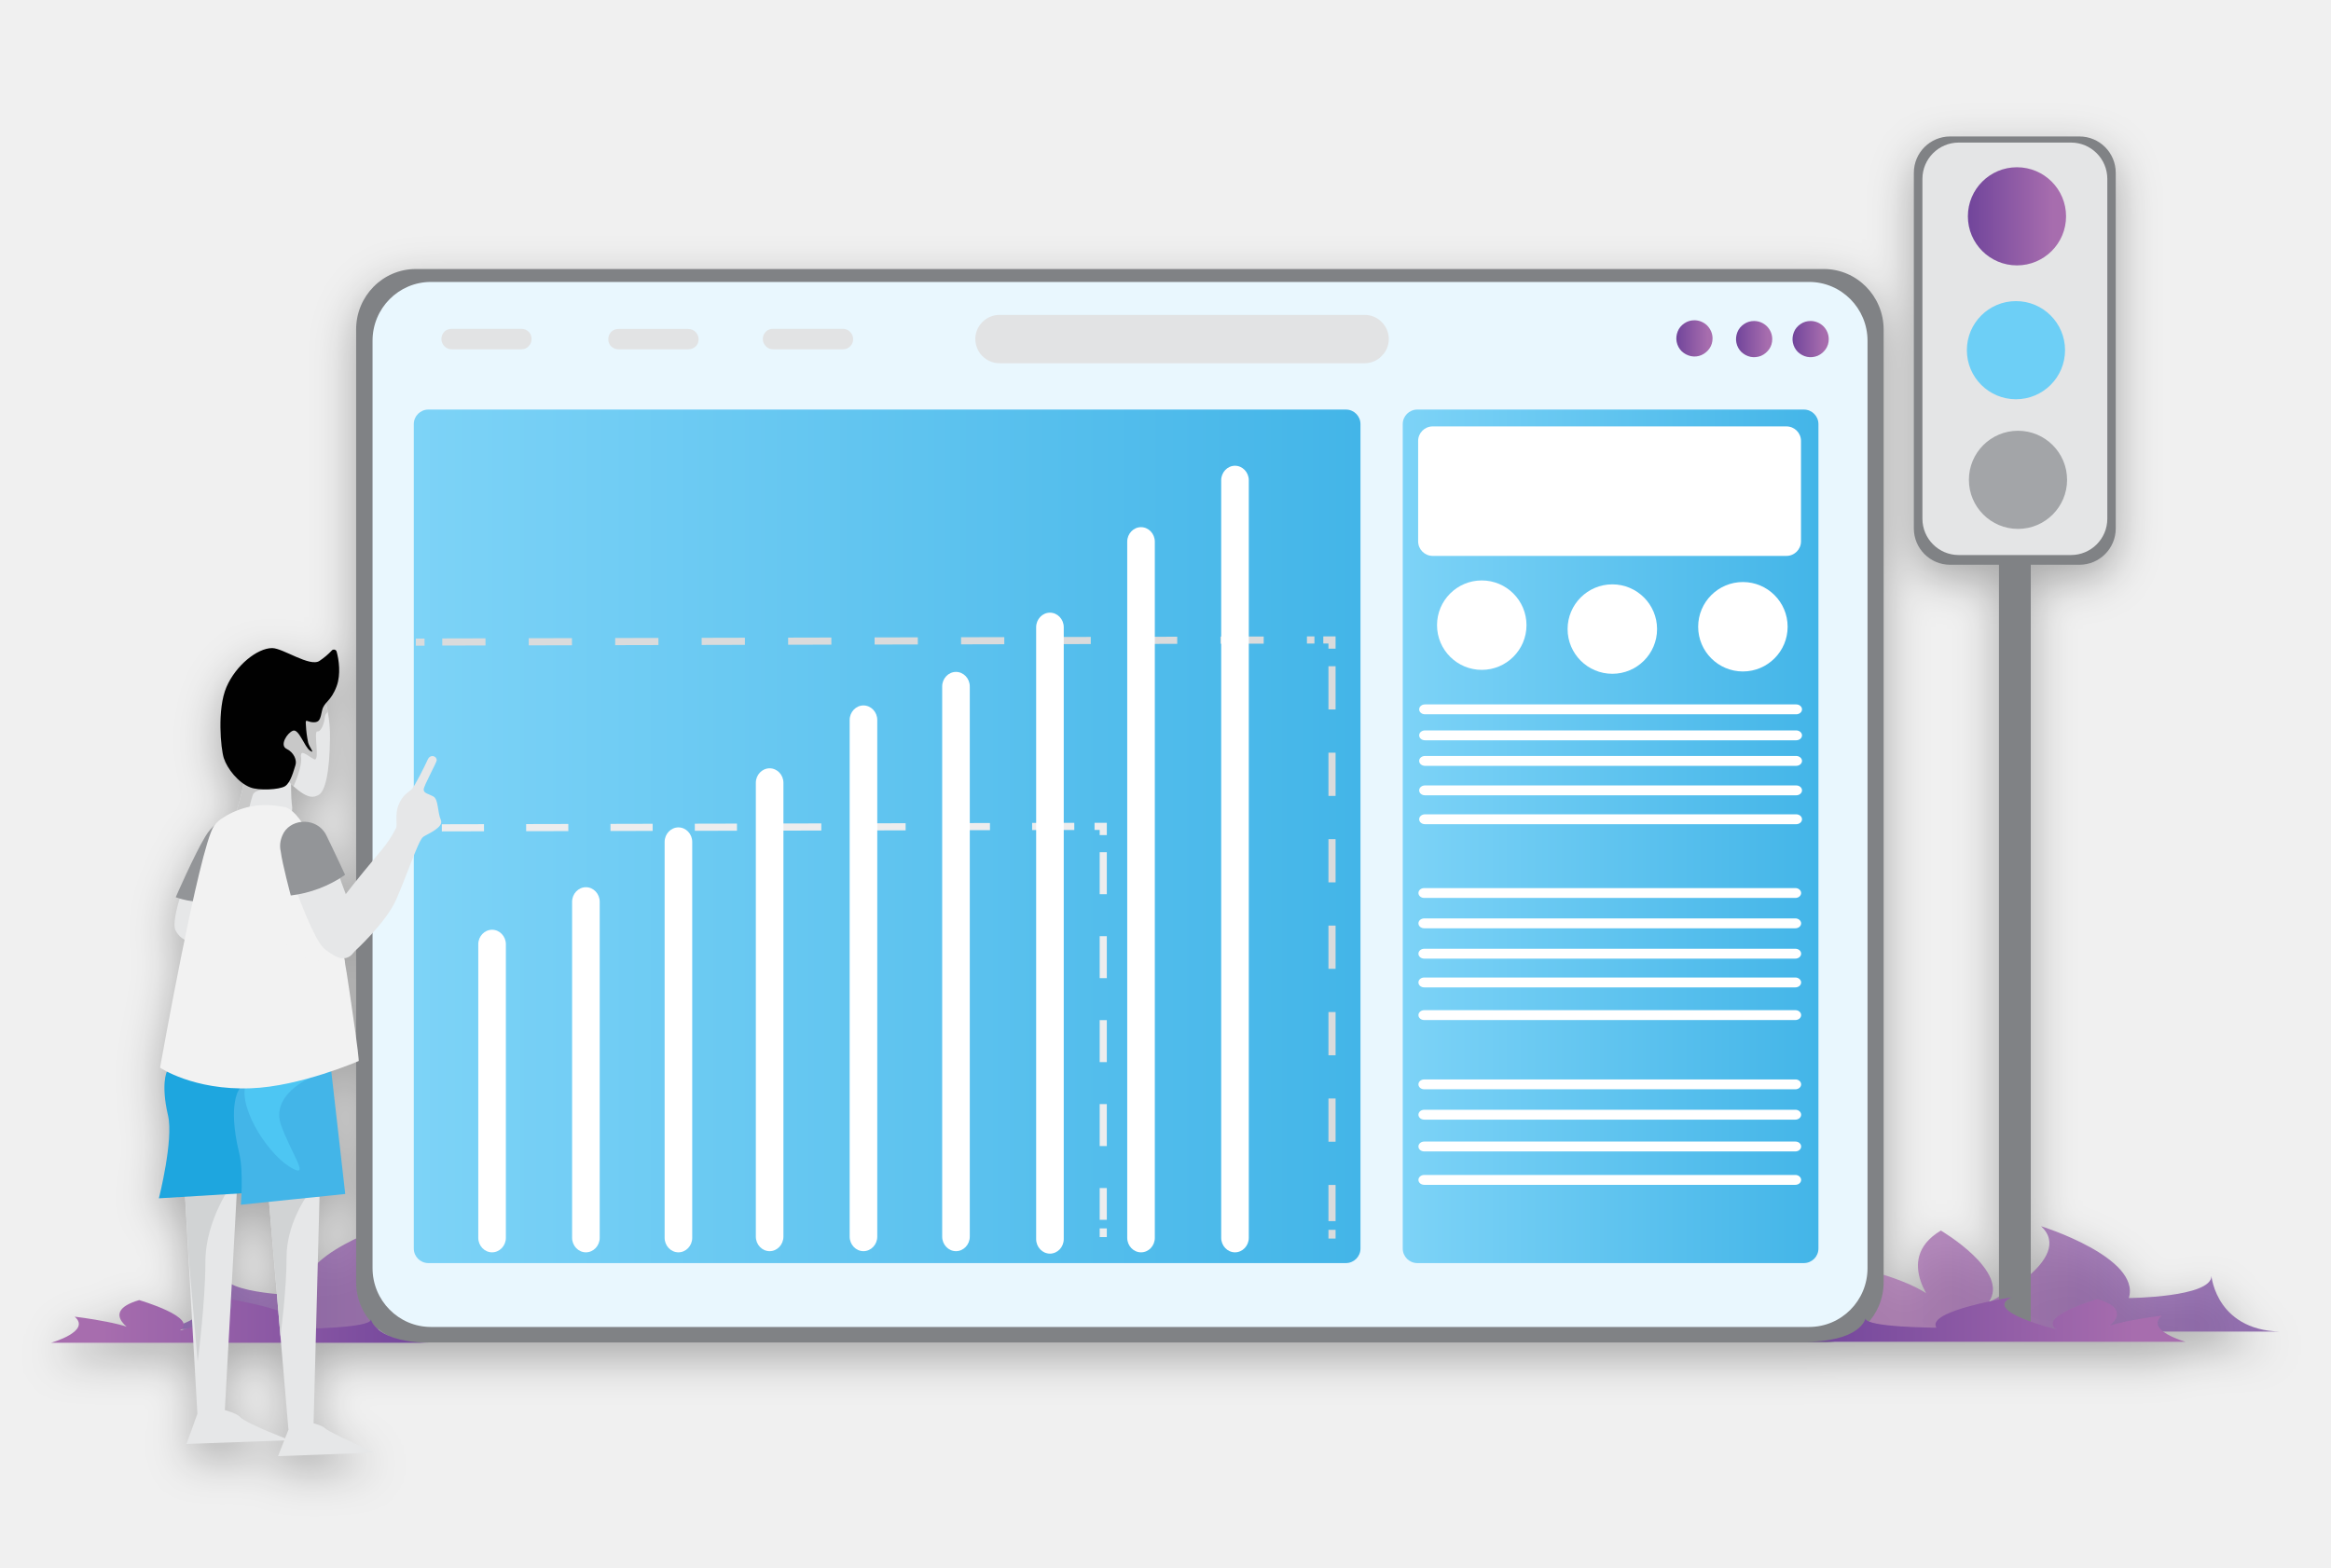
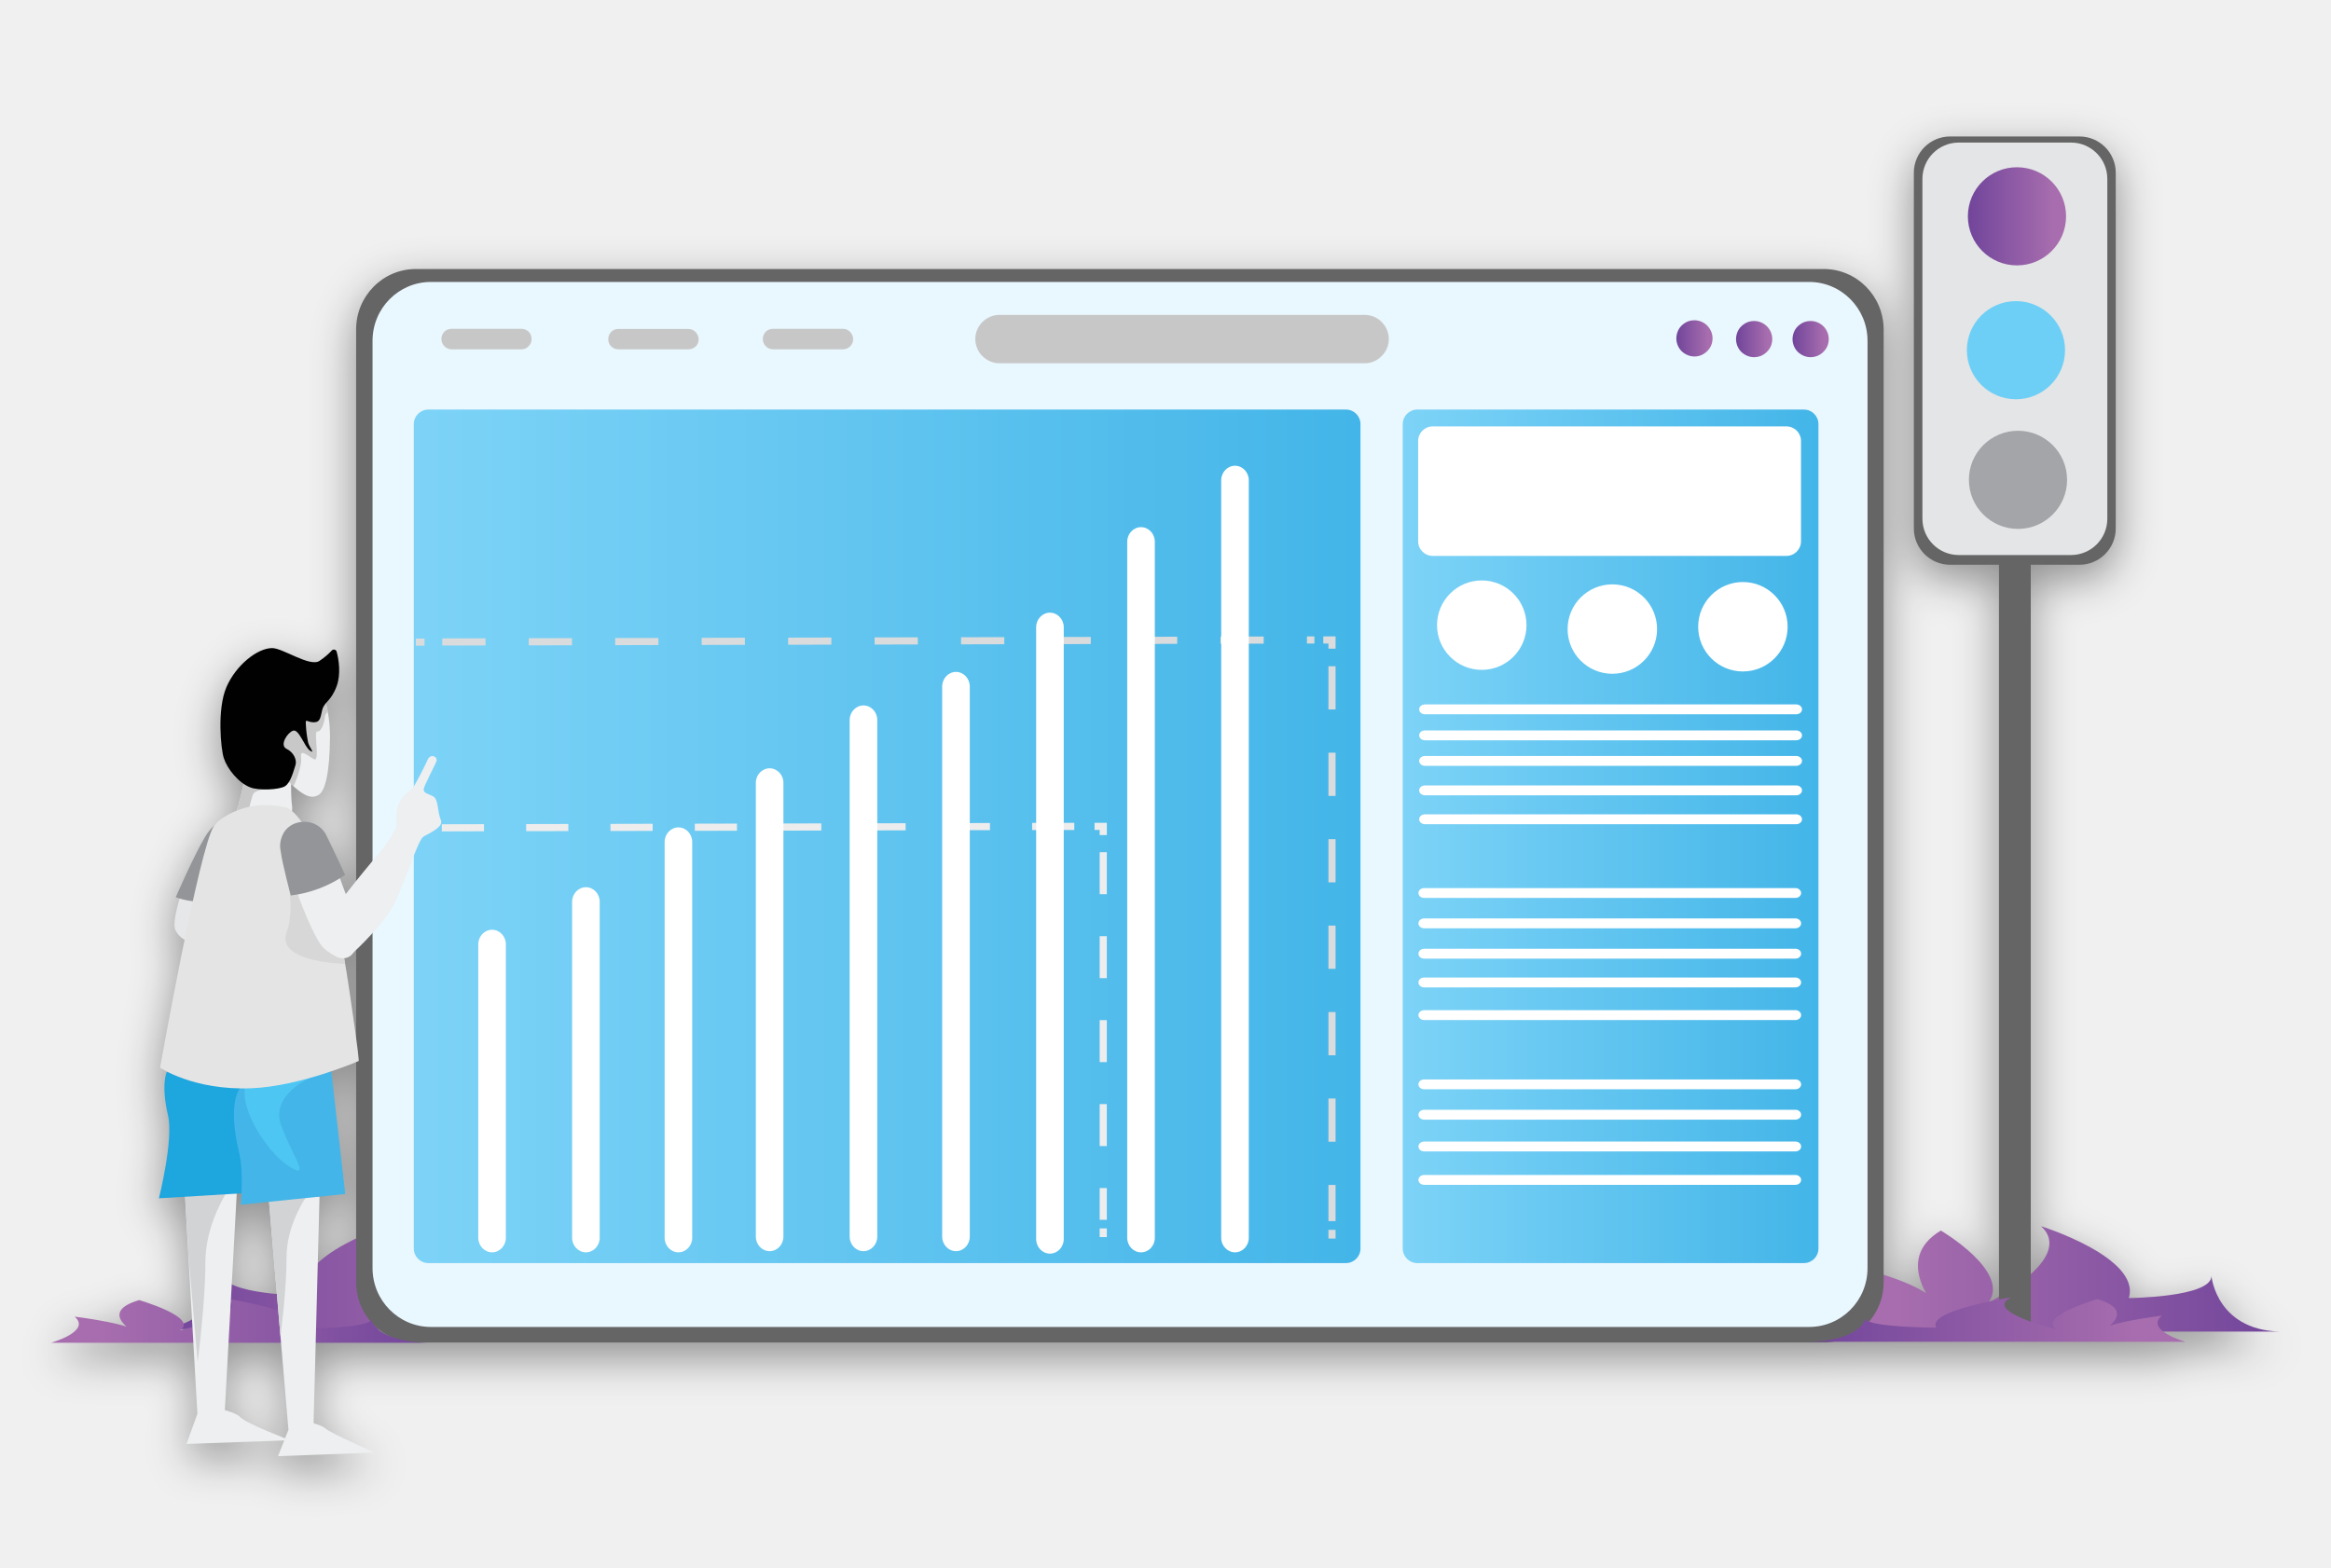
<svg xmlns="http://www.w3.org/2000/svg" width="654" height="440" viewBox="0 0 654 440" fill="none">
  <g filter="url(#filter0_d)">
-     <path opacity="0.75" d="M641.568 373.674H515.732C515.732 373.674 529.098 366.096 523.475 356.278C523.475 356.278 544.543 361.492 543.85 367.685C543.85 367.685 530.484 353.711 544.543 345.318C544.543 345.318 564.225 356.889 557.909 365.485C557.909 365.485 582.522 353.304 572.66 344.096C572.66 344.096 600.778 352.896 597.273 364.263C597.273 364.263 620.46 364.059 620.46 358.07C620.46 358.07 621.886 374.244 641.568 373.674Z" fill="url(#paint0_linear)" />
-     <path opacity="0.75" d="M41.321 372.982H167.157C167.157 372.982 153.791 365.404 159.414 355.585C159.414 355.585 138.347 360.8 139.039 366.993C139.039 366.993 152.405 353.019 138.347 344.626C138.347 344.626 118.664 356.196 124.981 364.793C124.981 364.793 100.368 352.611 110.229 343.404C110.229 343.404 82.112 352.204 85.616 363.57C85.616 363.57 62.429 363.367 62.429 357.378C62.389 357.378 61.003 373.552 41.321 372.982Z" fill="url(#paint1_linear)" />
-     <path d="M511.698 75.493H116.667C107.417 75.493 99.919 83.07 99.919 92.441V359.782C99.919 369.152 107.417 376.73 116.667 376.73H511.738C520.989 376.73 528.487 369.152 528.487 359.782V92.441C528.446 83.07 520.948 75.493 511.698 75.493Z" fill="#808285" />
+     <path d="M641.568 373.674H515.732C515.732 373.674 529.098 366.096 523.475 356.278C523.475 356.278 544.543 361.492 543.85 367.685C543.85 367.685 530.484 353.711 544.543 345.318C544.543 345.318 564.225 356.889 557.909 365.485C557.909 365.485 582.522 353.304 572.66 344.096C572.66 344.096 600.778 352.896 597.273 364.263C597.273 364.263 620.46 364.059 620.46 358.07C620.46 358.07 621.886 374.244 641.568 373.674Z" fill="url(#paint0_linear)" />
+     <path d="M41.321 372.982H167.157C167.157 372.982 153.791 365.404 159.414 355.585C159.414 355.585 138.347 360.8 139.039 366.993C139.039 366.993 152.405 353.019 138.347 344.626C138.347 344.626 118.664 356.196 124.981 364.793C124.981 364.793 100.368 352.611 110.229 343.404C110.229 343.404 82.112 352.204 85.616 363.57C85.616 363.57 62.429 363.367 62.429 357.378C62.389 357.378 61.003 373.552 41.321 372.982Z" fill="url(#paint1_linear)" />
+     <path d="M511.698 75.493H116.667C107.417 75.493 99.919 83.07 99.919 92.441V359.782C99.919 369.152 107.417 376.73 116.667 376.73H511.738C520.989 376.73 528.487 369.152 528.487 359.782V92.441C528.446 83.07 520.948 75.493 511.698 75.493Z" fill="#656565" />
    <path d="M507.582 79.119H120.905C111.859 79.119 104.524 86.493 104.524 95.619V355.87C104.524 364.956 111.859 372.37 120.905 372.37H507.582C516.629 372.37 523.964 364.996 523.964 355.87V95.619C523.964 86.534 516.629 79.119 507.582 79.119Z" fill="#E9F7FE" />
-     <path d="M146.333 98.022H126.732C125.958 98.022 125.224 97.737 124.695 97.167C124.165 96.637 123.839 95.904 123.839 95.13C123.839 94.763 123.92 94.396 124.043 94.03C124.206 93.663 124.409 93.378 124.654 93.093C124.939 92.808 125.224 92.604 125.591 92.481C125.958 92.359 126.325 92.278 126.691 92.278H146.292C146.659 92.278 147.026 92.359 147.392 92.481C147.759 92.644 148.044 92.848 148.33 93.093C148.615 93.378 148.819 93.663 148.941 94.03C149.063 94.396 149.145 94.763 149.145 95.13C149.145 95.904 148.859 96.637 148.289 97.167C147.8 97.737 147.066 98.022 146.333 98.022Z" fill="#E2E3E4" />
-     <path d="M193.114 98.022H173.514C173.147 98.022 172.78 97.941 172.413 97.818C172.047 97.655 171.761 97.452 171.476 97.207C171.191 96.922 170.987 96.637 170.865 96.27C170.702 95.903 170.661 95.537 170.661 95.17C170.661 94.803 170.743 94.437 170.865 94.07C171.028 93.704 171.232 93.418 171.476 93.133C171.761 92.848 172.047 92.644 172.413 92.522C172.78 92.359 173.147 92.318 173.514 92.318H193.114C193.889 92.318 194.622 92.603 195.152 93.174C195.682 93.704 196.008 94.437 196.008 95.211C196.008 95.985 195.722 96.718 195.152 97.248C194.622 97.737 193.889 98.022 193.114 98.022Z" fill="#E2E3E4" />
-     <path d="M236.513 98.022H216.912C216.138 98.022 215.404 97.737 214.874 97.167C214.345 96.637 214.019 95.904 214.019 95.13C214.019 94.763 214.1 94.396 214.222 94.03C214.385 93.663 214.589 93.378 214.834 93.093C215.119 92.808 215.404 92.604 215.771 92.481C216.138 92.319 216.504 92.278 216.871 92.278H236.472C237.246 92.278 237.98 92.563 238.509 93.133C239.039 93.663 239.365 94.396 239.365 95.17C239.365 95.945 239.08 96.678 238.509 97.207C237.98 97.737 237.246 98.022 236.513 98.022Z" fill="#E2E3E4" />
-     <path d="M382.887 101.933H280.442C279.545 101.933 278.69 101.77 277.834 101.404C277.019 101.078 276.285 100.548 275.633 99.937C275.022 99.326 274.492 98.552 274.166 97.737C273.84 96.922 273.637 96.026 273.637 95.13C273.637 93.337 274.37 91.626 275.633 90.363C276.897 89.1 278.608 88.367 280.401 88.367H382.887C384.68 88.367 386.392 89.059 387.655 90.363C388.918 91.626 389.652 93.337 389.652 95.13C389.652 96.922 388.959 98.633 387.655 99.896C386.433 101.2 384.68 101.933 382.887 101.933Z" fill="#E2E3E4" />
+     <path d="M146.333 98.022H126.732C125.958 98.022 125.224 97.737 124.695 97.167C124.165 96.637 123.839 95.904 123.839 95.13C123.839 94.763 123.92 94.396 124.043 94.03C124.206 93.663 124.409 93.378 124.654 93.093C124.939 92.808 125.224 92.604 125.591 92.481C125.958 92.359 126.325 92.278 126.691 92.278H146.292C146.659 92.278 147.026 92.359 147.392 92.481C147.759 92.644 148.044 92.848 148.33 93.093C148.615 93.378 148.819 93.663 148.941 94.03C149.063 94.396 149.145 94.763 149.145 95.13C149.145 95.904 148.859 96.637 148.289 97.167C147.8 97.737 147.066 98.022 146.333 98.022Z" fill="#C7C7C7" />
+     <path d="M193.114 98.022H173.514C173.147 98.022 172.78 97.941 172.413 97.818C172.047 97.655 171.761 97.452 171.476 97.207C171.191 96.922 170.987 96.637 170.865 96.27C170.702 95.903 170.661 95.537 170.661 95.17C170.661 94.803 170.743 94.437 170.865 94.07C171.028 93.704 171.232 93.418 171.476 93.133C171.761 92.848 172.047 92.644 172.413 92.522C172.78 92.359 173.147 92.318 173.514 92.318H193.114C193.889 92.318 194.622 92.603 195.152 93.174C195.682 93.704 196.008 94.437 196.008 95.211C196.008 95.985 195.722 96.718 195.152 97.248C194.622 97.737 193.889 98.022 193.114 98.022Z" fill="#C7C7C7" />
+     <path d="M236.513 98.022H216.912C216.138 98.022 215.404 97.737 214.874 97.167C214.345 96.637 214.019 95.904 214.019 95.13C214.019 94.763 214.1 94.396 214.222 94.03C214.385 93.663 214.589 93.378 214.834 93.093C215.119 92.808 215.404 92.604 215.771 92.481C216.138 92.319 216.504 92.278 216.871 92.278H236.472C237.246 92.278 237.98 92.563 238.509 93.133C239.039 93.663 239.365 94.396 239.365 95.17C239.365 95.945 239.08 96.678 238.509 97.207C237.98 97.737 237.246 98.022 236.513 98.022Z" fill="#C7C7C7" />
+     <path d="M382.887 101.933H280.442C279.545 101.933 278.69 101.77 277.834 101.404C277.019 101.078 276.285 100.548 275.633 99.937C275.022 99.326 274.492 98.552 274.166 97.737C273.84 96.922 273.637 96.026 273.637 95.13C273.637 93.337 274.37 91.626 275.633 90.363C276.897 89.1 278.608 88.367 280.401 88.367H382.887C384.68 88.367 386.392 89.059 387.655 90.363C388.918 91.626 389.652 93.337 389.652 95.13C389.652 96.922 388.959 98.633 387.655 99.896C386.433 101.2 384.68 101.933 382.887 101.933Z" fill="#C7C7C7" />
    <path d="M513.083 95.17C513.083 96.189 512.798 97.166 512.227 97.981C511.657 98.796 510.883 99.448 509.946 99.855C509.008 100.222 507.99 100.344 507.012 100.141C506.034 99.937 505.137 99.448 504.404 98.755C503.711 98.063 503.222 97.166 503.018 96.148C502.814 95.17 502.937 94.152 503.303 93.215C503.67 92.278 504.322 91.504 505.178 90.933C505.993 90.363 506.971 90.078 507.99 90.078C509.334 90.078 510.598 90.607 511.576 91.544C512.553 92.522 513.083 93.826 513.083 95.17Z" fill="url(#paint2_linear)" />
    <path d="M497.231 95.17C497.231 96.189 496.945 97.166 496.375 97.981C495.804 98.796 495.03 99.448 494.093 99.855C493.156 100.222 492.137 100.344 491.159 100.141C490.181 99.937 489.285 99.448 488.551 98.755C487.858 98.063 487.369 97.166 487.166 96.148C486.962 95.17 487.084 94.152 487.451 93.215C487.818 92.278 488.47 91.504 489.325 90.933C490.14 90.363 491.118 90.078 492.137 90.078C493.482 90.078 494.745 90.607 495.723 91.544C496.701 92.522 497.231 93.826 497.231 95.17Z" fill="url(#paint3_linear)" />
    <path d="M480.484 94.967C480.484 95.985 480.198 96.963 479.628 97.778C479.057 98.593 478.283 99.244 477.346 99.652C476.409 100.059 475.39 100.141 474.412 99.937C473.434 99.733 472.537 99.244 471.804 98.552C471.111 97.859 470.622 96.963 470.418 95.944C470.215 94.967 470.337 93.948 470.704 93.011C471.07 92.074 471.722 91.3 472.578 90.73C473.393 90.159 474.371 89.874 475.39 89.874C476.735 89.874 477.998 90.404 478.976 91.341C479.954 92.359 480.484 93.622 480.484 94.967Z" fill="url(#paint4_linear)" />
    <path d="M510.19 350.37C510.19 352.611 508.356 354.445 506.115 354.445H397.638C395.397 354.445 393.563 352.611 393.563 350.37V119.004C393.563 116.763 395.397 114.93 397.638 114.93H506.115C508.356 114.93 510.19 116.763 510.19 119.004V350.37Z" fill="url(#paint5_linear)" />
    <path d="M381.705 350.37C381.705 352.611 379.871 354.445 377.63 354.445H120.172C117.93 354.445 116.097 352.611 116.097 350.37V119.004C116.097 116.763 117.93 114.93 120.172 114.93H377.63C379.871 114.93 381.705 116.763 381.705 119.004V350.37Z" fill="url(#paint6_linear)" />
    <path d="M505.3 151.922C505.3 154.163 503.466 155.996 501.225 155.996H401.958C399.717 155.996 397.883 154.163 397.883 151.922V123.73C397.883 121.489 399.717 119.656 401.958 119.656H501.225C503.466 119.656 505.3 121.489 505.3 123.73V151.922Z" fill="white" />
    <path d="M505.586 199.059C505.586 199.833 504.852 200.444 503.956 200.444H399.799C398.902 200.444 398.169 199.833 398.169 199.059C398.169 198.285 398.902 197.674 399.799 197.674H503.956C504.852 197.674 505.586 198.285 505.586 199.059Z" fill="white" />
    <path d="M505.586 206.352C505.586 207.126 504.852 207.737 503.956 207.737H399.799C398.902 207.737 398.169 207.126 398.169 206.352C398.169 205.578 398.902 204.967 399.799 204.967H503.956C504.852 204.967 505.586 205.619 505.586 206.352Z" fill="white" />
    <path d="M505.586 213.522C505.586 214.296 504.852 214.908 503.956 214.908H399.799C398.902 214.908 398.169 214.296 398.169 213.522C398.169 212.748 398.902 212.137 399.799 212.137H503.956C504.852 212.137 505.586 212.789 505.586 213.522Z" fill="white" />
    <path d="M505.586 221.793C505.586 222.567 504.852 223.178 503.956 223.178H399.799C398.902 223.178 398.169 222.567 398.169 221.793C398.169 221.019 398.902 220.408 399.799 220.408H503.956C504.852 220.408 505.586 221.019 505.586 221.793Z" fill="white" />
    <path d="M505.586 229.9C505.586 230.674 504.852 231.285 503.956 231.285H399.799C398.902 231.285 398.169 230.674 398.169 229.9C398.169 229.126 398.902 228.515 399.799 228.515H503.956C504.852 228.515 505.586 229.126 505.586 229.9Z" fill="white" />
    <path d="M505.341 250.596C505.341 251.37 504.608 251.981 503.711 251.981H399.595C398.698 251.981 397.965 251.37 397.965 250.596C397.965 249.822 398.698 249.211 399.595 249.211H503.752C504.608 249.211 505.341 249.863 505.341 250.596Z" fill="white" />
    <path d="M505.341 259.111C505.341 259.885 504.608 260.496 503.711 260.496H399.595C398.698 260.496 397.965 259.885 397.965 259.111C397.965 258.337 398.698 257.726 399.595 257.726H503.752C504.608 257.726 505.341 258.378 505.341 259.111Z" fill="white" />
    <path d="M505.341 267.626C505.341 268.4 504.608 269.011 503.711 269.011H399.595C398.698 269.011 397.965 268.4 397.965 267.626C397.965 266.852 398.698 266.241 399.595 266.241H503.752C504.608 266.241 505.341 266.852 505.341 267.626Z" fill="white" />
    <path d="M505.341 275.693C505.341 276.467 504.608 277.078 503.711 277.078H399.595C398.698 277.078 397.965 276.467 397.965 275.693C397.965 274.919 398.698 274.308 399.595 274.308H503.752C504.608 274.308 505.341 274.959 505.341 275.693Z" fill="white" />
    <path d="M505.341 284.859C505.341 285.633 504.608 286.244 503.711 286.244H399.595C398.698 286.244 397.965 285.633 397.965 284.859C397.965 284.085 398.698 283.474 399.595 283.474H503.752C504.608 283.474 505.341 284.085 505.341 284.859Z" fill="white" />
    <path d="M505.341 304.293C505.341 305.067 504.608 305.678 503.711 305.678H399.595C398.698 305.678 397.965 305.067 397.965 304.293C397.965 303.519 398.698 302.908 399.595 302.908H503.752C504.608 302.908 505.341 303.519 505.341 304.293Z" fill="white" />
    <path d="M505.341 312.808C505.341 313.582 504.608 314.193 503.711 314.193H399.595C398.698 314.193 397.965 313.582 397.965 312.808C397.965 312.033 398.698 311.422 399.595 311.422H503.752C504.608 311.422 505.341 312.033 505.341 312.808Z" fill="white" />
    <path d="M505.341 321.73C505.341 322.504 504.608 323.115 503.711 323.115H399.595C398.698 323.115 397.965 322.504 397.965 321.73C397.965 320.956 398.698 320.345 399.595 320.345H503.752C504.608 320.345 505.341 320.956 505.341 321.73Z" fill="white" />
    <path d="M505.341 331.1C505.341 331.874 504.608 332.485 503.711 332.485H399.595C398.698 332.485 397.965 331.874 397.965 331.1C397.965 330.326 398.698 329.715 399.595 329.715H503.752C504.608 329.715 505.341 330.367 505.341 331.1Z" fill="white" />
    <path d="M138.061 351.43C135.942 351.43 134.189 349.596 134.189 347.356V264.978C134.189 262.737 135.942 260.904 138.061 260.904C140.18 260.904 141.932 262.737 141.932 264.978V347.356C141.932 349.596 140.18 351.43 138.061 351.43Z" fill="white" />
    <path d="M164.385 351.43C162.266 351.43 160.514 349.596 160.514 347.356V253.041C160.514 250.8 162.266 248.967 164.385 248.967C166.504 248.967 168.256 250.8 168.256 253.041V347.356C168.256 349.596 166.504 351.43 164.385 351.43Z" fill="white" />
    <path d="M190.344 351.43C188.225 351.43 186.473 349.596 186.473 347.356V236.256C186.473 234.015 188.225 232.182 190.344 232.182C192.463 232.182 194.215 234.015 194.215 236.256V347.356C194.215 349.596 192.463 351.43 190.344 351.43Z" fill="white" />
    <path d="M415.732 187.978C422.659 187.978 428.283 182.356 428.283 175.43C428.283 168.504 422.659 162.882 415.732 162.882C408.804 162.882 403.181 168.504 403.181 175.43C403.181 182.356 408.804 187.978 415.732 187.978Z" fill="white" />
    <path d="M452.366 189.078C459.294 189.078 464.917 183.456 464.917 176.53C464.917 169.604 459.294 163.981 452.366 163.981C445.439 163.981 439.815 169.604 439.815 176.53C439.815 183.456 445.439 189.078 452.366 189.078Z" fill="white" />
    <path d="M489 188.426C495.928 188.426 501.551 182.804 501.551 175.878C501.551 168.952 495.928 163.33 489 163.33C482.073 163.33 476.449 168.952 476.449 175.878C476.449 182.804 482.073 188.426 489 188.426Z" fill="white" />
-     <path d="M593.605 148.296C593.605 153.919 589.041 158.482 583.418 158.482H547.15C541.527 158.482 536.963 153.919 536.963 148.296V48.482C536.963 42.859 541.527 38.296 547.15 38.296H583.418C589.041 38.296 593.605 42.859 593.605 48.482V148.296Z" fill="#808285" />
+     <path d="M593.605 148.296C593.605 153.919 589.041 158.482 583.418 158.482H547.15C541.527 158.482 536.963 153.919 536.963 148.296V48.482C536.963 42.859 541.527 38.296 547.15 38.296H583.418C589.041 38.296 593.605 42.859 593.605 48.482V148.296Z" fill="#656565" />
    <path d="M591.242 145.567C591.242 151.189 586.678 155.752 581.054 155.752H549.555C543.931 155.752 539.367 151.189 539.367 145.567V50.193C539.367 44.57 543.931 40.007 549.555 40.007H581.054C586.678 40.007 591.242 44.57 591.242 50.193V145.567Z" fill="#E4E5E6" />
    <path d="M566.181 148.419C573.788 148.419 579.954 142.253 579.954 134.648C579.954 127.043 573.788 120.878 566.181 120.878C558.574 120.878 552.407 127.043 552.407 134.648C552.407 142.253 558.574 148.419 566.181 148.419Z" fill="#A3A5A8" />
    <path d="M565.609 112.037C573.216 112.037 579.383 105.872 579.383 98.267C579.383 90.662 573.216 84.497 565.609 84.497C558.003 84.497 551.836 90.662 551.836 98.267C551.836 105.872 558.003 112.037 565.609 112.037Z" fill="#6DCFF6" />
    <path d="M565.895 74.474C573.501 74.474 579.668 68.309 579.668 60.703C579.668 53.098 573.501 46.933 565.895 46.933C558.288 46.933 552.121 53.098 552.121 60.703C552.121 68.309 558.288 74.474 565.895 74.474Z" fill="url(#paint7_linear)" />
-     <path d="M569.767 157.3H560.843V371.148H569.767V157.3Z" fill="#808285" />
+     <path d="M569.767 157.3H560.843V371.148H569.767V157.3Z" fill="#656565" />
    <path d="M116.667 232.304H119.112" stroke="#EDEDEE" stroke-width="2" stroke-miterlimit="10" />
    <path d="M123.961 232.304L304.687 231.896" stroke="#EDEDEE" stroke-width="2" stroke-miterlimit="10" stroke-dasharray="11.83 11.83" />
    <path d="M307.092 231.896H309.537V234.341" stroke="#EDEDEE" stroke-width="2" stroke-miterlimit="10" />
    <path d="M309.536 239.148V342.304" stroke="#EDEDEE" stroke-width="2" stroke-miterlimit="10" stroke-dasharray="11.78 11.78" />
    <path d="M309.536 344.708V347.152" stroke="#EDEDEE" stroke-width="2" stroke-miterlimit="10" />
    <path d="M116.667 180.197H119.112" stroke="#DADBDC" stroke-width="2" stroke-miterlimit="10" />
    <path d="M124.083 180.156L368.787 179.585" stroke="#DADBDC" stroke-width="2" stroke-miterlimit="10" stroke-dasharray="12.13 12.13" />
    <path d="M371.272 179.585H373.717V182.03" stroke="#DADBDC" stroke-width="2" stroke-miterlimit="10" />
    <path d="M373.718 186.959V342.671" stroke="#DADBDC" stroke-width="2" stroke-miterlimit="10" stroke-dasharray="12.13 12.13" />
    <path d="M373.718 345.115V347.56" stroke="#DADBDC" stroke-width="2" stroke-miterlimit="10" />
    <path d="M505.341 376.526H613.165C613.165 376.526 601.715 373.307 606.523 369.192C606.523 369.192 588.471 371.392 589.041 374C589.041 374 600.492 368.092 588.43 364.548C588.43 364.548 571.56 369.437 576.979 373.063C576.979 373.063 555.912 367.929 564.347 364.059C564.347 364.059 540.264 367.767 543.279 372.574C543.279 372.574 523.393 372.492 523.393 369.966C523.393 369.926 522.211 376.77 505.341 376.526Z" fill="url(#paint8_linear)" />
    <path d="M122.128 376.811H14.303C14.303 376.811 25.754 373.593 20.945 369.478C20.945 369.478 38.998 371.678 38.427 374.285C38.427 374.285 26.977 368.378 39.038 364.834C39.038 364.834 55.909 369.723 50.489 373.348C50.489 373.348 71.557 368.215 63.122 364.345C63.122 364.345 87.205 368.052 84.189 372.86C84.189 372.86 104.075 372.778 104.075 370.252C104.075 370.211 105.298 377.056 122.128 376.811Z" fill="url(#paint9_linear)" />
    <path d="M215.934 351.104C213.815 351.104 212.062 349.27 212.062 347.03V219.674C212.062 217.433 213.815 215.6 215.934 215.6C218.053 215.6 219.805 217.433 219.805 219.674V346.989C219.805 349.27 218.053 351.104 215.934 351.104Z" fill="white" />
    <path d="M242.259 351.104C240.14 351.104 238.388 349.271 238.388 347.03V202.034C238.388 199.793 240.14 197.959 242.259 197.959C244.378 197.959 246.13 199.793 246.13 202.034V347.03C246.13 349.271 244.378 351.104 242.259 351.104Z" fill="white" />
    <path d="M268.217 351.104C266.098 351.104 264.346 349.271 264.346 347.03V192.622C264.346 190.382 266.098 188.548 268.217 188.548C270.336 188.548 272.088 190.382 272.088 192.622V347.03C272.088 349.271 270.336 351.104 268.217 351.104Z" fill="white" />
    <path d="M294.581 351.796C292.462 351.796 290.71 349.963 290.71 347.722V176C290.71 173.759 292.462 171.926 294.581 171.926C296.7 171.926 298.452 173.759 298.452 176V347.722C298.452 349.963 296.7 351.796 294.581 351.796Z" fill="white" />
    <path d="M320.132 351.43C318.013 351.43 316.261 349.596 316.261 347.356V152.004C316.261 149.763 318.013 147.93 320.132 147.93C322.251 147.93 324.003 149.763 324.003 152.004V347.356C324.003 349.596 322.292 351.43 320.132 351.43Z" fill="white" />
    <path d="M346.497 351.43C344.378 351.43 342.626 349.596 342.626 347.356V134.77C342.626 132.53 344.378 130.696 346.497 130.696C348.616 130.696 350.369 132.53 350.369 134.77V347.356C350.369 349.596 348.616 351.43 346.497 351.43Z" fill="white" />
-     <path d="M80.93 401.215L77.996 408.63L105.094 407.611C105.094 407.611 92.666 402.111 91.28 400.848C89.895 399.585 84.801 398.607 84.801 398.607L80.93 401.215Z" fill="#E6E7E8" />
-     <path d="M55.38 396.733L52.323 405.207L81.337 404.148C81.337 404.148 69.234 399.585 67.36 397.63C65.486 395.674 57.254 394.493 57.254 394.493L55.38 396.733Z" fill="#E6E7E8" />
-     <path d="M75.306 335.174L78.688 374.978L80.93 401.215L87.939 400.971L89.65 335.785L85.208 335.582L75.306 335.174Z" fill="#E6E7E8" />
-     <path d="M66.423 334.93L63.04 396.448L55.379 396.733L51.712 332.241L66.423 334.93Z" fill="#E6E7E8" />
+     <path d="M80.93 401.215L77.996 408.63L105.094 407.611C105.094 407.611 92.666 402.111 91.28 400.848C89.895 399.585 84.801 398.607 84.801 398.607L80.93 401.215Z" fill="#EDEFF0" />
+     <path d="M55.38 396.733L52.323 405.207L81.337 404.148C81.337 404.148 69.234 399.585 67.36 397.63C65.486 395.674 57.254 394.493 57.254 394.493L55.38 396.733Z" fill="#EDEFF0" />
+     <path d="M75.306 335.174L78.688 374.978L80.93 401.215L87.939 400.971L89.65 335.785L85.208 335.582L75.306 335.174Z" fill="#EDEFF0" />
+     <path d="M66.423 334.93L63.04 396.448L55.379 396.733L51.712 332.241L66.423 334.93Z" fill="#EDEFF0" />
    <path d="M51.752 332.281H52.078L63.692 334.4C62.103 337.007 57.58 345.074 57.62 354.281C57.62 365.281 55.542 381.618 55.461 382.189L52.934 352.774L51.752 332.281Z" fill="#D1D3D4" />
    <path d="M46.822 300.707C46.822 300.707 45.07 304.17 47.148 313.052C48.737 319.896 44.581 336.274 44.581 336.274L68.012 334.848L82.967 329.429L81.093 312.726L66.137 296.837L46.822 300.707Z" fill="#1EA6DF" />
    <path d="M75.306 335.174L78.688 374.978C78.77 374.489 80.441 361.534 80.4 352.734C80.4 343.811 85.697 336.193 85.697 336.193L85.208 335.582L75.306 335.174Z" fill="#D1D3D4" />
    <path d="M92.951 300.667L96.863 335.052L67.563 338.067C67.563 338.067 68.378 328.778 67.115 323.604C63.733 309.67 67.197 305.556 67.197 305.556L71.109 299.322L92.951 300.667Z" fill="#43B5E8" />
-     <path d="M66.422 227.455C66.422 227.455 66.993 228.27 67.726 229.33C68.949 231.041 70.538 233.363 70.66 233.567C70.823 233.893 75.673 234.83 75.673 234.83C75.673 234.83 78.729 233.037 78.933 232.874C79.177 232.711 81.907 227.578 81.907 227.578C82.03 226.926 81.989 226.274 81.867 225.622C81.663 223.993 81.663 220 81.663 220L82.763 219.104L79.829 215.07C79.829 215.07 76.243 215.559 73.105 216.293C70.579 216.904 68.338 217.718 68.419 218.574C68.541 220.57 66.422 227.455 66.422 227.455Z" fill="#E6E7E8" />
+     <path d="M66.422 227.455C66.422 227.455 66.993 228.27 67.726 229.33C68.949 231.041 70.538 233.363 70.66 233.567C70.823 233.893 75.673 234.83 75.673 234.83C75.673 234.83 78.729 233.037 78.933 232.874C79.177 232.711 81.907 227.578 81.907 227.578C82.03 226.926 81.989 226.274 81.867 225.622C81.663 223.993 81.663 220 81.663 220L82.763 219.104L79.829 215.07C79.829 215.07 76.243 215.559 73.105 216.293C70.579 216.904 68.338 217.718 68.419 218.574C68.541 220.57 66.422 227.455 66.422 227.455Z" fill="#EDEFF0" />
    <path d="M67.605 197.633C68.868 201.789 70.701 205.74 73.024 209.407C73.391 206.352 73.839 202.929 73.839 202.929L80.726 194.17C80.726 194.17 85.249 191.644 87.246 191.603C87.776 191.603 88.469 191.563 89.161 191.522L74.206 190.503L67.605 197.633Z" fill="#F6DADF" />
-     <path d="M73.024 209.407C74.491 211.77 76.121 214.011 77.955 216.089C79.341 217.678 80.808 219.226 82.356 220.652C86.635 224.481 88.183 223.667 89.284 223.137C91.24 222.241 92.503 216.781 92.584 207.126C92.625 204.681 92.421 202.237 91.973 199.793C91.484 196.9 90.547 194.089 89.202 191.481H89.121C88.428 191.522 87.776 191.522 87.205 191.563C85.249 191.604 80.726 194.13 80.726 194.13L73.839 202.889C73.839 202.93 73.391 206.352 73.024 209.407Z" fill="#E6E7E8" />
-     <path d="M95.681 257.4C96.578 260.781 97.759 264.081 99.186 267.259C99.186 267.259 99.186 267.259 99.226 267.218C99.756 266.729 108.232 258.948 111.085 252.592C112.47 249.455 113.978 245.544 115.282 242.163C116.749 238.415 118.012 235.318 118.746 234.829C120.09 233.933 124.614 232.181 123.676 230.063C122.739 227.985 123.024 224.359 121.639 223.544C120.213 222.729 118.909 222.648 118.868 221.589C118.827 220.57 122.576 213.889 122.535 213.318C122.535 213.074 122.413 212.829 122.291 212.626C122.128 212.422 121.924 212.3 121.68 212.218C121.435 212.137 121.191 212.137 120.946 212.218C120.702 212.3 120.498 212.422 120.335 212.626C120.172 212.829 120.009 213.074 119.927 213.318C119.275 214.785 116.423 220.529 115.526 221.466C114.589 222.363 112.878 223.096 111.777 225.989C110.677 228.881 111.655 231.407 111.044 232.548C111.044 232.548 111.044 232.589 111.003 232.589C109.984 234.585 108.721 236.5 107.295 238.252C104.32 241.796 99.512 247.622 97.026 250.881C96.374 251.696 95.926 252.348 95.64 252.796C95.07 253.652 95.233 255.403 95.681 257.4Z" fill="#E6E7E8" />
+     <path d="M73.024 209.407C74.491 211.77 76.121 214.011 77.955 216.089C79.341 217.678 80.808 219.226 82.356 220.652C86.635 224.481 88.183 223.667 89.284 223.137C91.24 222.241 92.503 216.781 92.584 207.126C92.625 204.681 92.421 202.237 91.973 199.793C91.484 196.9 90.547 194.089 89.202 191.481H89.121C88.428 191.522 87.776 191.522 87.205 191.563C85.249 191.604 80.726 194.13 80.726 194.13L73.839 202.889C73.839 202.93 73.391 206.352 73.024 209.407Z" fill="#EDEFF0" />
+     <path d="M95.681 257.4C96.578 260.781 97.759 264.081 99.186 267.259C99.186 267.259 99.186 267.259 99.226 267.218C99.756 266.729 108.232 258.948 111.085 252.592C112.47 249.455 113.978 245.544 115.282 242.163C116.749 238.415 118.012 235.318 118.746 234.829C120.09 233.933 124.614 232.181 123.676 230.063C122.739 227.985 123.024 224.359 121.639 223.544C120.213 222.729 118.909 222.648 118.868 221.589C118.827 220.57 122.576 213.889 122.535 213.318C122.535 213.074 122.413 212.829 122.291 212.626C122.128 212.422 121.924 212.3 121.68 212.218C121.435 212.137 121.191 212.137 120.946 212.218C120.702 212.3 120.498 212.422 120.335 212.626C120.172 212.829 120.009 213.074 119.927 213.318C119.275 214.785 116.423 220.529 115.526 221.466C114.589 222.363 112.878 223.096 111.777 225.989C110.677 228.881 111.655 231.407 111.044 232.548C111.044 232.548 111.044 232.589 111.003 232.589C109.984 234.585 108.721 236.5 107.295 238.252C104.32 241.796 99.512 247.622 97.026 250.881C96.374 251.696 95.926 252.348 95.64 252.796C95.07 253.652 95.233 255.403 95.681 257.4Z" fill="#EDEFF0" />
    <path d="M50.408 252.144C50.408 252.144 48.33 258.663 49.145 260.863C49.756 262.207 50.815 263.266 52.16 263.918C53.505 264.57 55.013 264.692 56.398 264.326L59.78 263.47L59.332 251.044L53.871 248.274L50.408 252.144Z" fill="#E6E7E8" />
    <path d="M64.956 228.759C61.899 229.819 59.291 231.896 57.621 234.707C54.524 239.8 49.308 251.778 49.308 251.778C49.308 251.778 54.727 253.856 58.639 252.633L62.551 251.411L64.956 228.759Z" fill="#939598" />
    <path d="M73.024 209.407C74.491 211.77 76.121 214.011 77.955 216.089C79.341 217.678 80.808 219.226 82.356 220.652C82.438 220.489 84.842 215.111 84.475 212.585C84.108 209.978 86.146 211.974 88.061 213.033C89.936 214.092 87.857 205.048 89.039 205.252C90.221 205.415 91.117 202.359 91.117 201.341C91.117 201.055 91.199 200.77 91.362 200.485C91.484 200.24 91.688 199.996 91.932 199.833C91.443 196.94 90.506 194.129 89.161 191.522H89.08C88.387 191.563 87.735 191.563 87.165 191.603C85.209 191.644 80.685 194.17 80.685 194.17L73.799 202.929C73.839 202.929 73.391 206.352 73.024 209.407Z" fill="#C8C8C8" />
    <path d="M66.422 227.456C66.422 227.456 66.993 228.27 67.726 229.33L69.56 228.596C69.886 226.722 70.334 224.848 70.946 223.015C71.638 221.426 74.939 221.467 74.939 221.467L76.202 217.8L73.105 216.252C70.579 216.863 68.338 217.678 68.419 218.533C68.541 220.57 66.422 227.456 66.422 227.456Z" fill="#C8C8C8" />
    <path d="M86.838 302.541C86.838 302.541 75.877 307.308 78.851 315.7C81.826 324.093 87.613 331.426 81.093 327.311C74.573 323.197 65.852 309.263 69.438 303.152C73.024 297.082 86.838 302.541 86.838 302.541Z" fill="#4DC6F3" />
-     <path d="M44.907 299.607C44.907 299.607 54.279 306.004 70.376 305.393C84.19 304.904 100.653 297.733 100.653 297.733C100.653 297.733 100.734 296.022 98.045 278.137C97.8 276.385 97.515 274.715 97.27 273.045C96.007 265.222 94.662 258.704 93.277 253.285C86.513 226.152 79.626 226.437 79.626 226.437L78.281 226.233C72.861 225.296 67.319 226.437 62.715 229.37C61.655 229.982 60.758 230.796 60.025 231.774C55.828 238.211 44.907 299.607 44.907 299.607Z" fill="#F2F2F2" />
+     <path d="M44.907 299.607C44.907 299.607 54.279 306.004 70.376 305.393C84.19 304.904 100.653 297.733 100.653 297.733C100.653 297.733 100.734 296.022 98.045 278.137C97.8 276.385 97.515 274.715 97.27 273.045C96.007 265.222 94.662 258.704 93.277 253.285C86.513 226.152 79.626 226.437 79.626 226.437L78.281 226.233C72.861 225.296 67.319 226.437 62.715 229.37C61.655 229.982 60.758 230.796 60.025 231.774C55.828 238.211 44.907 299.607 44.907 299.607Z" fill="#E4E4E4" />
    <path d="M93.114 182.519C93.195 182.396 93.318 182.356 93.481 182.315C93.603 182.274 93.766 182.274 93.888 182.315C94.01 182.356 94.133 182.396 94.255 182.519C94.336 182.6 94.418 182.722 94.459 182.885C95.07 185.085 95.681 189.2 94.459 192.541C92.829 196.941 90.954 196.9 90.384 199.304C89.854 201.707 89.732 202.767 87.857 202.685C86.023 202.604 85.657 201.422 85.82 203.419C85.901 205.089 86.105 206.759 86.472 208.43C86.838 209.774 88.509 211.689 86.961 210.63C85.412 209.57 83.864 204.437 82.193 205.048C80.563 205.659 78.362 209.163 80.4 210.141C82.437 211.119 83.375 213.319 82.886 214.744C82.397 216.211 81.582 219.593 79.992 220.611C78.403 221.63 72.576 221.915 70.172 220.937C66.871 219.633 63.774 215.763 62.796 212.748C61.94 210.1 60.881 198.978 63.529 192.826C66.178 186.674 72.209 181.867 76.366 181.867C79.381 181.867 86.961 187.285 89.65 185.452C90.913 184.596 92.095 183.619 93.114 182.519Z" fill="#010101" />
-     <path d="M80.441 261.515C77.221 270.152 96.822 270.478 96.822 270.478C95.559 262.656 94.621 258.745 93.277 253.326C91.28 250.026 87.49 242.774 87.49 242.774L78.729 238.985C78.729 238.945 83.619 253.041 80.441 261.515Z" fill="#F2F2F2" />
-     <path d="M83.538 251.004C83.538 251.004 88.061 263.43 90.791 266.037C91.932 267.056 93.236 267.911 94.622 268.563C95.396 268.93 96.292 269.011 97.148 268.808C98.004 268.563 98.697 268.034 99.186 267.3C99.186 267.3 99.186 267.3 99.226 267.26C99.471 266.852 99.634 266.445 99.715 265.997C100.245 263.063 100.53 259.111 99.186 256.097C99.104 255.852 98.982 255.648 98.9 255.445C98.167 253.774 97.556 252.226 97.026 250.922C95.966 248.234 95.396 246.482 95.396 246.482L87.816 244.567L87.368 245.259L83.538 251.004Z" fill="#E6E7E8" />
+     <path d="M80.441 261.515C77.221 270.152 96.822 270.478 96.822 270.478C95.559 262.656 94.621 258.745 93.277 253.326C91.28 250.026 87.49 242.774 87.49 242.774L78.729 238.985C78.729 238.945 83.619 253.041 80.441 261.515Z" fill="#D7D7D7" />
+     <path d="M83.538 251.004C83.538 251.004 88.061 263.43 90.791 266.037C91.932 267.056 93.236 267.911 94.622 268.563C95.396 268.93 96.292 269.011 97.148 268.808C98.004 268.563 98.697 268.034 99.186 267.3C99.186 267.3 99.186 267.3 99.226 267.26C99.471 266.852 99.634 266.445 99.715 265.997C100.245 263.063 100.53 259.111 99.186 256.097C99.104 255.852 98.982 255.648 98.9 255.445C98.167 253.774 97.556 252.226 97.026 250.922C95.966 248.234 95.396 246.482 95.396 246.482L87.816 244.567L87.368 245.259L83.538 251.004Z" fill="#EDEFF0" />
    <path d="M79.218 234.463C81.093 229.86 87.939 229.208 90.954 233.404C91.158 233.689 91.362 234.015 91.525 234.341C93.807 238.985 96.822 245.504 96.822 245.504C92.299 248.641 87.042 250.637 81.582 251.289C81.582 251.289 79.178 242.326 78.77 238.945C78.403 237.437 78.607 235.889 79.218 234.463Z" fill="#939598" />
  </g>
  <defs>
    <filter id="filter0_d" x="-12" y="-8" width="676" height="464" filterUnits="userSpaceOnUse" color-interpolation-filters="sRGB">
      <feFlood flood-opacity="0" result="BackgroundImageFix" />
      <feColorMatrix in="SourceAlpha" type="matrix" values="0 0 0 0 0 0 0 0 0 0 0 0 0 0 0 0 0 0 127 0" result="hardAlpha" />
      <feOffset dy="4" />
      <feGaussianBlur stdDeviation="6" />
-       <feColorMatrix type="matrix" values="0 0 0 0 0 0 0 0 0 0 0 0 0 0 0 0 0 0 0.3 0" />
+       <feColorMatrix type="matrix" values="0 0 0 0 0 0 0 0 0 0 0 0 0 0 0 0 0 0 0.4 0" />
      <feBlend mode="normal" in2="BackgroundImageFix" result="effect1_dropShadow" />
      <feBlend mode="normal" in="SourceGraphic" in2="effect1_dropShadow" result="shape" />
    </filter>
    <linearGradient id="paint0_linear" x1="641.561" y1="358.888" x2="515.742" y2="358.888" gradientUnits="userSpaceOnUse">
      <stop stop-color="#71459B" />
      <stop offset="0.867" stop-color="#A76DAE" />
    </linearGradient>
    <linearGradient id="paint1_linear" x1="41.309" y1="358.19" x2="167.129" y2="358.19" gradientUnits="userSpaceOnUse">
      <stop stop-color="#71459B" />
      <stop offset="0.867" stop-color="#A76DAE" />
    </linearGradient>
    <linearGradient id="paint2_linear" x1="502.949" y1="95.164" x2="513.07" y2="95.164" gradientUnits="userSpaceOnUse">
      <stop stop-color="#71459B" />
      <stop offset="0.867" stop-color="#A76DAE" />
    </linearGradient>
    <linearGradient id="paint3_linear" x1="487.107" y1="95.164" x2="497.229" y2="95.164" gradientUnits="userSpaceOnUse">
      <stop stop-color="#71459B" />
      <stop offset="0.867" stop-color="#A76DAE" />
    </linearGradient>
    <linearGradient id="paint4_linear" x1="470.357" y1="94.982" x2="480.479" y2="94.982" gradientUnits="userSpaceOnUse">
      <stop stop-color="#71459B" />
      <stop offset="0.867" stop-color="#A76DAE" />
    </linearGradient>
    <linearGradient id="paint5_linear" x1="393.569" y1="234.695" x2="510.189" y2="234.695" gradientUnits="userSpaceOnUse">
      <stop stop-color="#7DD3F7" />
      <stop offset="1" stop-color="#43B5E8" />
    </linearGradient>
    <linearGradient id="paint6_linear" x1="116.109" y1="234.695" x2="381.719" y2="234.695" gradientUnits="userSpaceOnUse">
      <stop stop-color="#7DD3F7" />
      <stop offset="1" stop-color="#43B5E8" />
    </linearGradient>
    <linearGradient id="paint7_linear" x1="552.115" y1="60.711" x2="579.671" y2="60.711" gradientUnits="userSpaceOnUse">
      <stop stop-color="#71459B" />
      <stop offset="0.867" stop-color="#A76DAE" />
    </linearGradient>
    <linearGradient id="paint8_linear" x1="505.341" y1="370.279" x2="613.172" y2="370.279" gradientUnits="userSpaceOnUse">
      <stop stop-color="#71459B" />
      <stop offset="0.867" stop-color="#A76DAE" />
    </linearGradient>
    <linearGradient id="paint9_linear" x1="122.146" y1="370.572" x2="14.315" y2="370.572" gradientUnits="userSpaceOnUse">
      <stop stop-color="#71459B" />
      <stop offset="0.867" stop-color="#A76DAE" />
    </linearGradient>
  </defs>
</svg>
